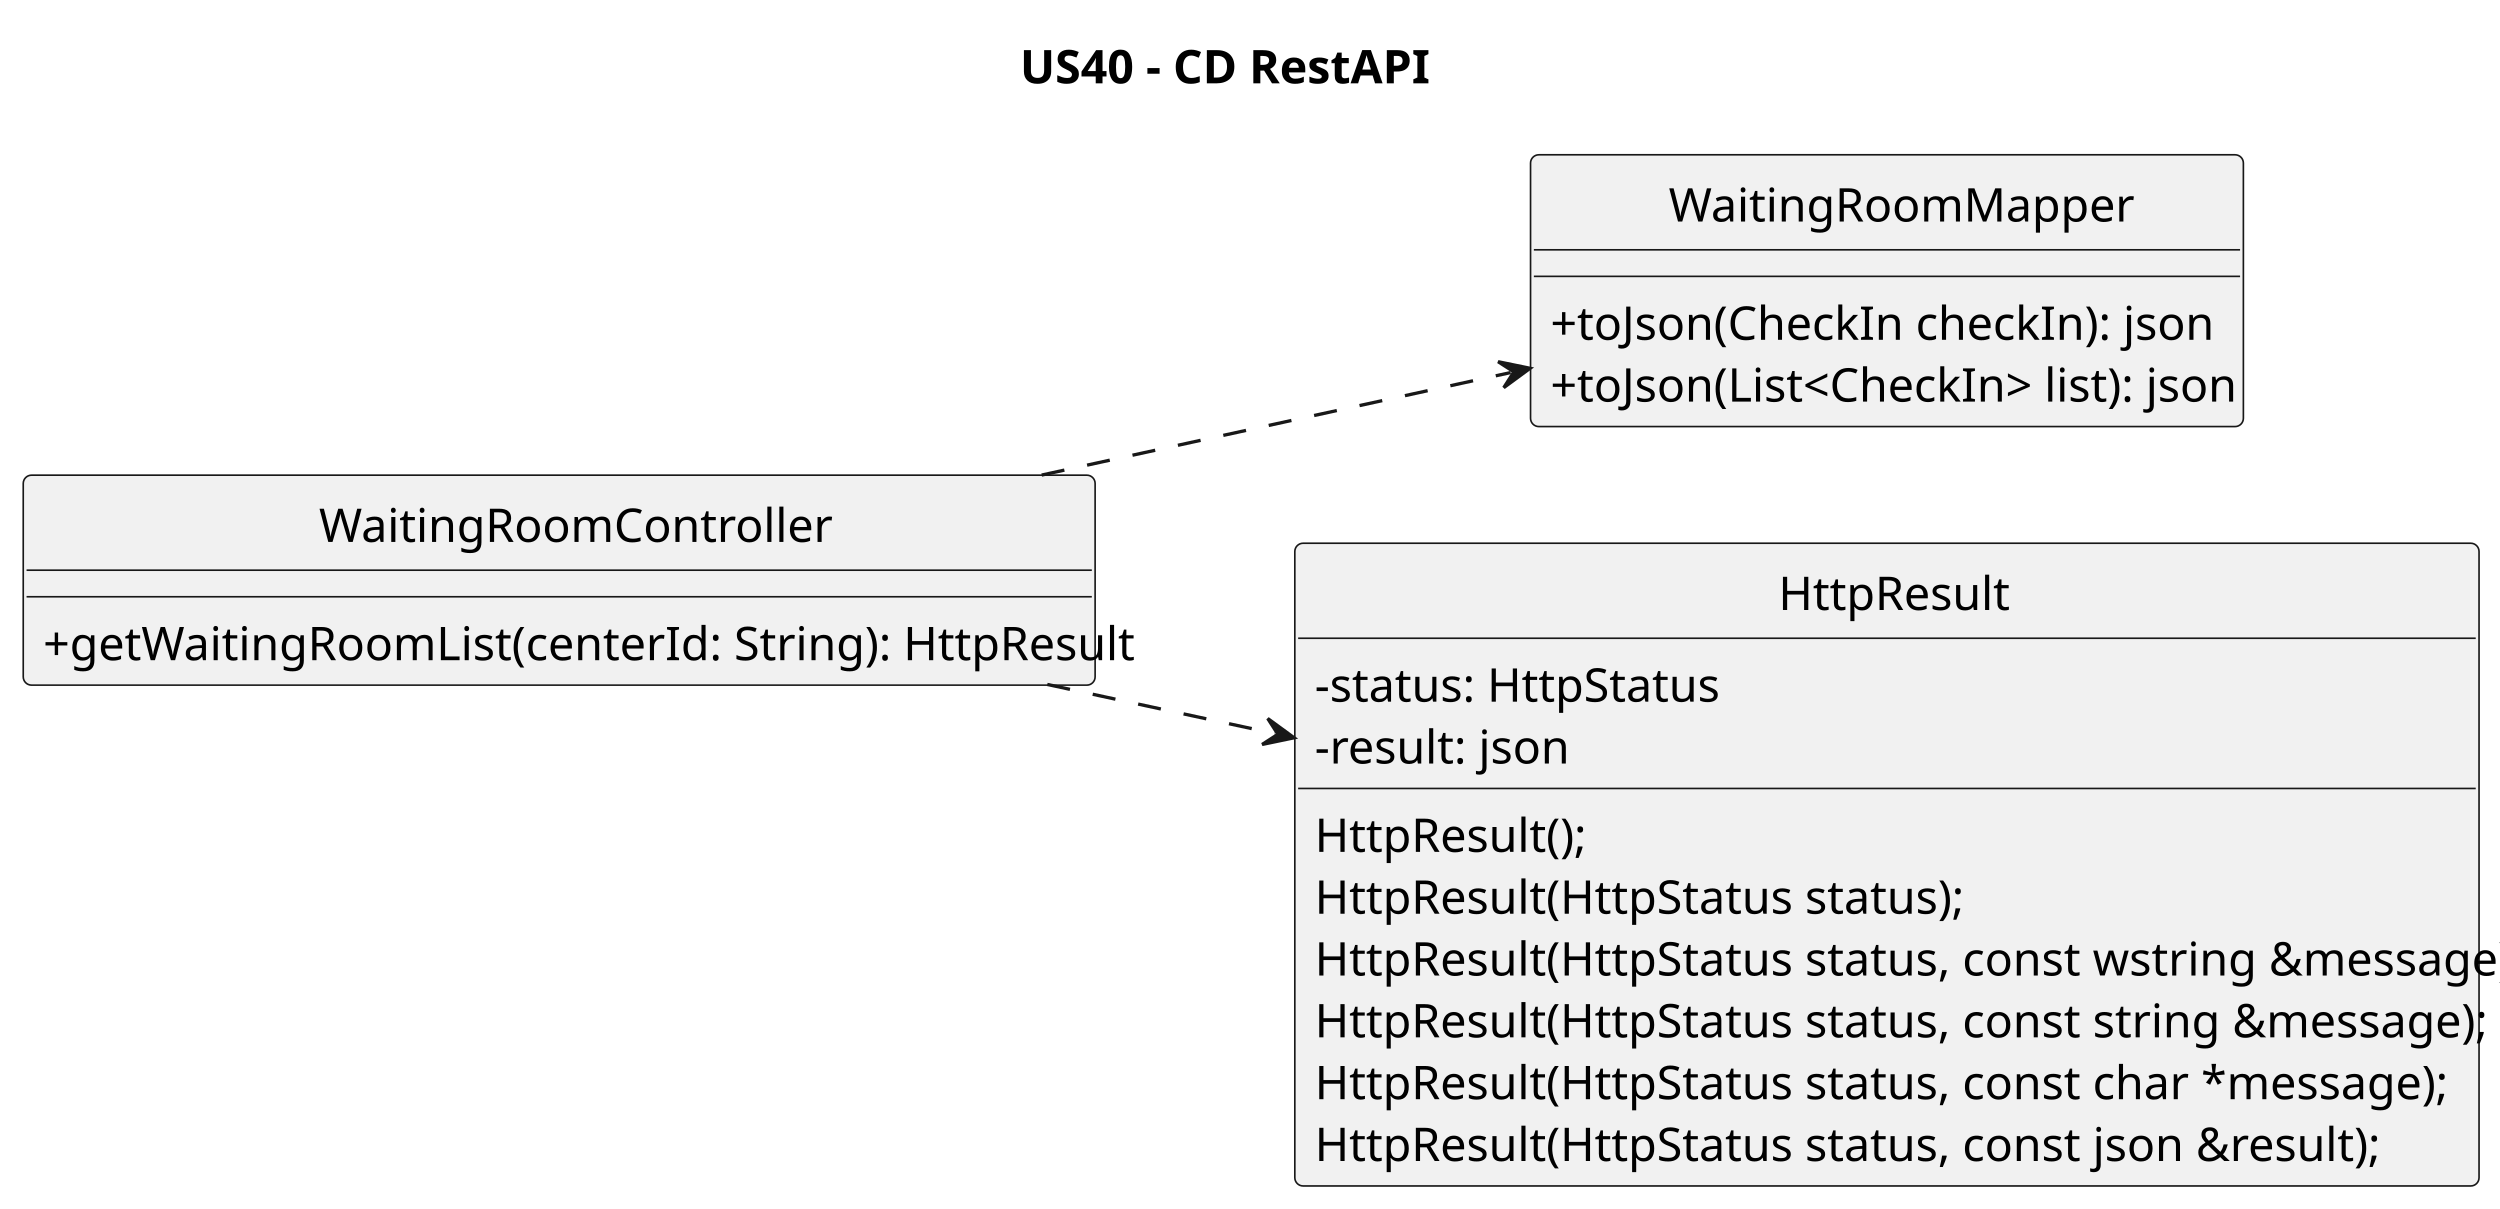
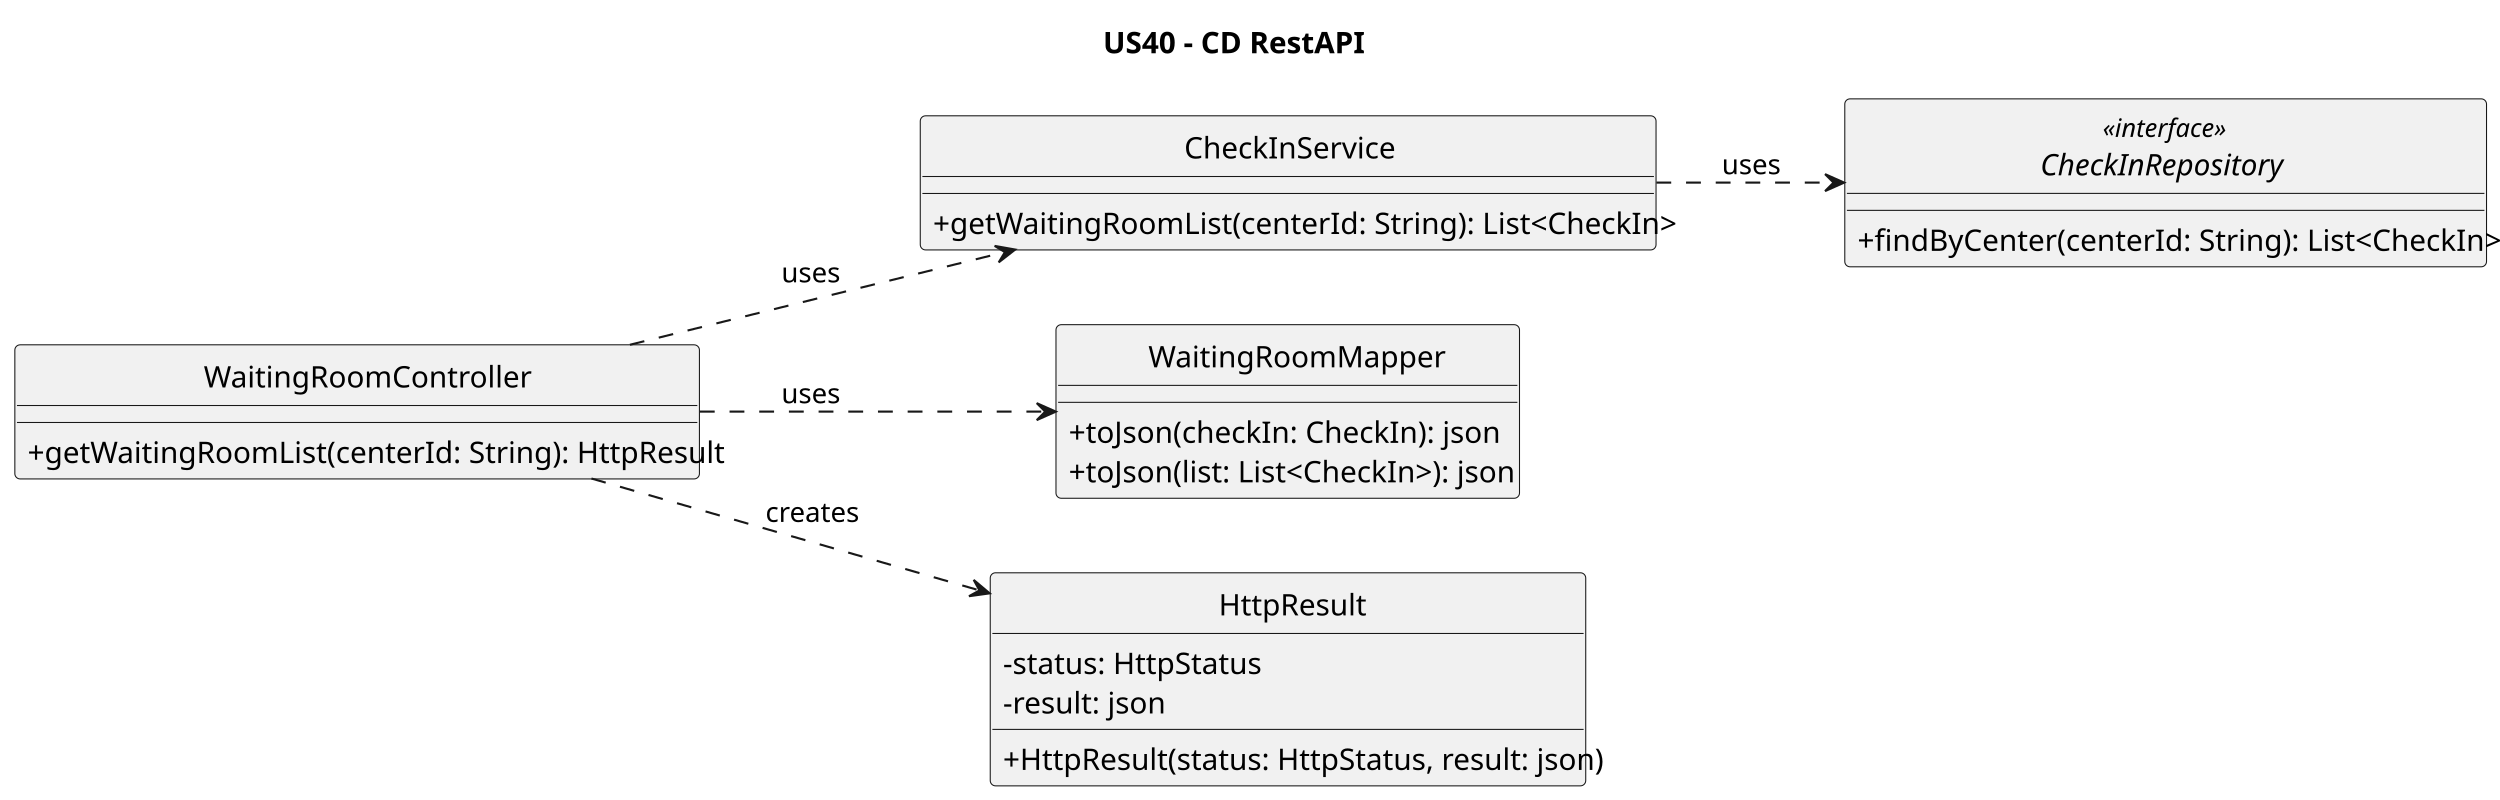
- <svg xmlns="http://www.w3.org/2000/svg" contentStyleType="text/css" data-diagram-type="CLASS" height="364px" preserveAspectRatio="none" style="width:753px;height:364px;background:#FFFFFF;" version="1.1" viewBox="0 0 753 364" width="753px" zoomAndPan="magnify">
+ <svg xmlns="http://www.w3.org/2000/svg" contentStyleType="text/css" data-diagram-type="CLASS" height="377px" preserveAspectRatio="none" style="width:1179px;height:377px;background:#FFFFFF;" version="1.1" viewBox="0 0 1179 377" width="1179px" zoomAndPan="magnify">
  <defs />
  <g>
-     <g class="title" data-source-line="7">
-       <text fill="#000000" font-family="sans-serif" font-size="14" font-weight="bold" lengthAdjust="spacing" textLength="125.255" x="307.217" y="25.107">US40 - CD RestAPI</text>
+     <g class="title" data-source-line="5">
+       <text fill="#000000" font-family="sans-serif" font-size="14" font-weight="bold" lengthAdjust="spacing" textLength="125.255" x="520.194" y="25.107">US40 - CD RestAPI</text>
    </g>
-     <g class="entity" data-entity="WaitingRoomController" data-source-line="9" data-uid="ent0002" id="entity_WaitingRoomController">
-       <rect fill="#F1F1F1" height="63.242" rx="2.5" ry="2.5" style="stroke:#181818;stroke-width:0.5;" width="322.851" x="7" y="143.121" />
-       <text fill="#000000" font-family="sans-serif" font-size="14" lengthAdjust="spacing" textLength="144.717" x="96.067" y="163.228">WaitingRoomController</text>
-       <line style="stroke:#181818;stroke-width:0.5;" x1="8" x2="328.851" y1="171.742" y2="171.742" />
-       <line style="stroke:#181818;stroke-width:0.5;" x1="8" x2="328.851" y1="179.742" y2="179.742" />
-       <text fill="#000000" font-family="sans-serif" font-size="14" lengthAdjust="spacing" textLength="310.851" x="13" y="198.85">+getWaitingRoomList(centerId: String): HttpResult</text>
+     <g class="entity" data-entity="WaitingRoomController" data-source-line="7" data-uid="ent0002" id="entity_WaitingRoomController">
+       <rect fill="#F1F1F1" height="63.242" rx="2.5" ry="2.5" style="stroke:#181818;stroke-width:0.5;" width="322.851" x="7" y="162.621" />
+       <text fill="#000000" font-family="sans-serif" font-size="14" lengthAdjust="spacing" textLength="144.717" x="96.067" y="182.728">WaitingRoomController</text>
+       <line style="stroke:#181818;stroke-width:0.5;" x1="8" x2="328.851" y1="191.242" y2="191.242" />
+       <line style="stroke:#181818;stroke-width:0.5;" x1="8" x2="328.851" y1="199.242" y2="199.242" />
+       <text fill="#000000" font-family="sans-serif" font-size="14" lengthAdjust="spacing" textLength="310.851" x="13" y="218.35">+getWaitingRoomList(centerId: String): HttpResult</text>
    </g>
-     <g class="entity" data-entity="WaitingRoomMapper" data-source-line="13" data-uid="ent0003" id="entity_WaitingRoomMapper">
-       <rect fill="#F1F1F1" height="81.863" rx="2.5" ry="2.5" style="stroke:#181818;stroke-width:0.5;" width="214.706" x="461" y="46.621" />
-       <text fill="#000000" font-family="sans-serif" font-size="14" lengthAdjust="spacing" textLength="131.496" x="502.605" y="66.728">WaitingRoomMapper</text>
-       <line style="stroke:#181818;stroke-width:0.5;" x1="462" x2="674.706" y1="75.242" y2="75.242" />
-       <line style="stroke:#181818;stroke-width:0.5;" x1="462" x2="674.706" y1="83.242" y2="83.242" />
-       <text fill="#000000" font-family="sans-serif" font-size="14" lengthAdjust="spacing" textLength="195.706" x="467" y="102.35">+toJson(CheckIn checkIn): json</text>
-       <text fill="#000000" font-family="sans-serif" font-size="14" lengthAdjust="spacing" textLength="202.706" x="467" y="120.971">+toJson(List&lt;CheckIn&gt; list): json</text>
+     <g class="entity" data-entity="CheckInService" data-source-line="11" data-uid="ent0003" id="entity_CheckInService">
+       <rect fill="#F1F1F1" height="63.242" rx="2.5" ry="2.5" style="stroke:#181818;stroke-width:0.5;" width="346.988" x="434" y="54.621" />
+       <text fill="#000000" font-family="sans-serif" font-size="14" lengthAdjust="spacing" textLength="98.041" x="558.474" y="74.728">CheckInService</text>
+       <line style="stroke:#181818;stroke-width:0.5;" x1="435" x2="779.988" y1="83.242" y2="83.242" />
+       <line style="stroke:#181818;stroke-width:0.5;" x1="435" x2="779.988" y1="91.242" y2="91.242" />
+       <text fill="#000000" font-family="sans-serif" font-size="14" lengthAdjust="spacing" textLength="334.988" x="440" y="110.35">+getWaitingRoomList(centerId: String): List&lt;CheckIn&gt;</text>
    </g>
-     <g class="entity" data-entity="HttpResult" data-source-line="18" data-uid="ent0004" id="entity_HttpResult">
-       <rect fill="#F1F1F1" height="193.59" rx="2.5" ry="2.5" style="stroke:#181818;stroke-width:0.5;" width="356.688" x="390" y="163.621" />
-       <text fill="#000000" font-family="sans-serif" font-size="14" lengthAdjust="spacing" textLength="65.358" x="535.665" y="183.728">HttpResult</text>
-       <line style="stroke:#181818;stroke-width:0.5;" x1="391" x2="745.688" y1="192.242" y2="192.242" />
-       <text fill="#000000" font-family="sans-serif" font-size="14" lengthAdjust="spacing" textLength="115.158" x="396" y="211.35">-status: HttpStatus</text>
-       <text fill="#000000" font-family="sans-serif" font-size="14" lengthAdjust="spacing" textLength="72.358" x="396" y="229.971">-result: json</text>
-       <line style="stroke:#181818;stroke-width:0.5;" x1="391" x2="745.688" y1="237.484" y2="237.484" />
-       <text fill="#000000" font-family="sans-serif" font-size="14" lengthAdjust="spacing" textLength="78.572" x="396" y="256.592">HttpResult();</text>
-       <text fill="#000000" font-family="sans-serif" font-size="14" lengthAdjust="spacing" textLength="185.179" x="396" y="275.213">HttpResult(HttpStatus status);</text>
-       <text fill="#000000" font-family="sans-serif" font-size="14" lengthAdjust="spacing" textLength="344.688" x="396" y="293.834">HttpResult(HttpStatus status, const wstring &amp;message);</text>
-       <text fill="#000000" font-family="sans-serif" font-size="14" lengthAdjust="spacing" textLength="334.578" x="396" y="312.455">HttpResult(HttpStatus status, const string &amp;message);</text>
-       <text fill="#000000" font-family="sans-serif" font-size="14" lengthAdjust="spacing" textLength="323.688" x="396" y="331.076">HttpResult(HttpStatus status, const char *message);</text>
-       <text fill="#000000" font-family="sans-serif" font-size="14" lengthAdjust="spacing" textLength="303.454" x="396" y="349.697">HttpResult(HttpStatus status, const json &amp;result);</text>
+     <g class="entity" data-entity="CheckInRepository" data-source-line="15" data-uid="ent0004" id="entity_CheckInRepository">
+       <rect fill="#F1F1F1" height="79.203" rx="2.5" ry="2.5" style="stroke:#181818;stroke-width:0.5;" width="302.644" x="870" y="46.621" />
+       <text fill="#000000" font-family="sans-serif" font-size="12" font-style="italic" lengthAdjust="spacing" textLength="59.373" x="991.635" y="64.57">«interface»</text>
+       <text fill="#000000" font-family="sans-serif" font-size="14" font-style="italic" lengthAdjust="spacing" textLength="118.275" x="962.184" y="82.689">CheckInRepository</text>
+       <line style="stroke:#181818;stroke-width:0.5;" x1="871" x2="1171.644" y1="91.203" y2="91.203" />
+       <line style="stroke:#181818;stroke-width:0.5;" x1="871" x2="1171.644" y1="99.203" y2="99.203" />
+       <text fill="#000000" font-family="sans-serif" font-size="14" lengthAdjust="spacing" textLength="290.644" x="876" y="118.311">+findByCenter(centerId: String): List&lt;CheckIn&gt;</text>
    </g>
-     <g class="link" data-entity-1="WaitingRoomController" data-entity-2="WaitingRoomMapper" data-source-line="30" data-uid="lnk5" id="link_WaitingRoomController_WaitingRoomMapper">
-       <path codeLine="30" d="M313.75,143.091 C362.36,132.461 409.828,122.082 455.008,112.212" fill="none" id="WaitingRoomController-to-WaitingRoomMapper" style="stroke:#181818;stroke-width:1;stroke-dasharray:7,7;" />
-       <polygon fill="#181818" points="460.87,110.931,451.224,108.944,455.985,111.998,452.931,116.76,460.87,110.931" style="stroke:#181818;stroke-width:1;" />
+     <g class="entity" data-entity="WaitingRoomMapper" data-source-line="19" data-uid="ent0005" id="entity_WaitingRoomMapper">
+       <rect fill="#F1F1F1" height="81.863" rx="2.5" ry="2.5" style="stroke:#181818;stroke-width:0.5;" width="218.596" x="498" y="153.121" />
+       <text fill="#000000" font-family="sans-serif" font-size="14" lengthAdjust="spacing" textLength="131.496" x="541.55" y="173.228">WaitingRoomMapper</text>
+       <line style="stroke:#181818;stroke-width:0.5;" x1="499" x2="715.596" y1="181.742" y2="181.742" />
+       <line style="stroke:#181818;stroke-width:0.5;" x1="499" x2="715.596" y1="189.742" y2="189.742" />
+       <text fill="#000000" font-family="sans-serif" font-size="14" lengthAdjust="spacing" textLength="199.596" x="504" y="208.85">+toJson(checkIn: CheckIn): json</text>
+       <text fill="#000000" font-family="sans-serif" font-size="14" lengthAdjust="spacing" textLength="206.596" x="504" y="227.471">+toJson(list: List&lt;CheckIn&gt;): json</text>
    </g>
-     <g class="link" data-entity-1="WaitingRoomController" data-entity-2="HttpResult" data-source-line="31" data-uid="lnk6" id="link_WaitingRoomController_HttpResult">
-       <path codeLine="31" d="M315.44,206.151 C339.62,211.381 359.065,215.584 383.925,220.954" fill="none" id="WaitingRoomController-to-HttpResult" style="stroke:#181818;stroke-width:1;stroke-dasharray:7,7;" />
-       <polygon fill="#181818" points="389.79,222.221,381.837,216.411,384.903,221.165,380.148,224.231,389.79,222.221" style="stroke:#181818;stroke-width:1;" />
+     <g class="entity" data-entity="HttpResult" data-source-line="24" data-uid="ent0006" id="entity_HttpResult">
+       <rect fill="#F1F1F1" height="100.484" rx="2.5" ry="2.5" style="stroke:#181818;stroke-width:0.5;" width="280.83" x="467" y="270.121" />
+       <text fill="#000000" font-family="sans-serif" font-size="14" lengthAdjust="spacing" textLength="65.358" x="574.736" y="290.228">HttpResult</text>
+       <line style="stroke:#181818;stroke-width:0.5;" x1="468" x2="746.83" y1="298.742" y2="298.742" />
+       <text fill="#000000" font-family="sans-serif" font-size="14" lengthAdjust="spacing" textLength="115.158" x="473" y="317.85">-status: HttpStatus</text>
+       <text fill="#000000" font-family="sans-serif" font-size="14" lengthAdjust="spacing" textLength="72.358" x="473" y="336.471">-result: json</text>
+       <line style="stroke:#181818;stroke-width:0.5;" x1="468" x2="746.83" y1="343.984" y2="343.984" />
+       <text fill="#000000" font-family="sans-serif" font-size="14" lengthAdjust="spacing" textLength="268.83" x="473" y="363.092">+HttpResult(status: HttpStatus, result: json)</text>
+     </g>
+     <g class="link" data-entity-1="WaitingRoomController" data-entity-2="CheckInService" data-source-line="30" data-uid="lnk7" id="link_WaitingRoomController_CheckInService">
+       <path codeLine="30" d="M297.07,162.591 C354.26,148.461 415.735,133.271 472.945,119.131" fill="none" id="WaitingRoomController-to-CheckInService" style="stroke:#181818;stroke-width:1;stroke-dasharray:7,7;" />
+       <polygon fill="#181818" points="478.77,117.691,469.073,115.967,473.916,118.891,470.993,123.734,478.77,117.691" style="stroke:#181818;stroke-width:1;" />
+       <text fill="#000000" font-family="sans-serif" font-size="13" lengthAdjust="spacing" textLength="27.46" x="368.5" y="133.149">uses</text>
+     </g>
+     <g class="link" data-entity-1="WaitingRoomController" data-entity-2="WaitingRoomMapper" data-source-line="31" data-uid="lnk8" id="link_WaitingRoomController_WaitingRoomMapper">
+       <path codeLine="31" d="M330.05,194.121 C385.93,194.121 441.26,194.121 491.92,194.121" fill="none" id="WaitingRoomController-to-WaitingRoomMapper" style="stroke:#181818;stroke-width:1;stroke-dasharray:7,7;" />
+       <polygon fill="#181818" points="497.92,194.121,488.92,190.121,492.92,194.121,488.92,198.121,497.92,194.121" style="stroke:#181818;stroke-width:1;" />
+       <text fill="#000000" font-family="sans-serif" font-size="13" lengthAdjust="spacing" textLength="27.46" x="368.5" y="190.149">uses</text>
+     </g>
+     <g class="link" data-entity-1="WaitingRoomController" data-entity-2="HttpResult" data-source-line="32" data-uid="lnk9" id="link_WaitingRoomController_HttpResult">
+       <path codeLine="32" d="M278.93,225.671 C335.81,242.071 400.195,260.639 460.965,278.159" fill="none" id="WaitingRoomController-to-HttpResult" style="stroke:#181818;stroke-width:1;stroke-dasharray:7,7;" />
+       <polygon fill="#181818" points="466.73,279.821,459.19,273.485,461.926,278.436,456.974,281.171,466.73,279.821" style="stroke:#181818;stroke-width:1;" />
+       <text fill="#000000" font-family="sans-serif" font-size="13" lengthAdjust="spacing" textLength="42.631" x="361" y="246.149">creates</text>
+     </g>
+     <g class="link" data-entity-1="CheckInService" data-entity-2="CheckInRepository" data-source-line="33" data-uid="lnk10" id="link_CheckInService_CheckInRepository">
+       <path codeLine="33" d="M781.14,86.121 C810.55,86.121 834.9,86.121 863.7,86.121" fill="none" id="CheckInService-to-CheckInRepository" style="stroke:#181818;stroke-width:1;stroke-dasharray:7,7;" />
+       <polygon fill="#181818" points="869.7,86.121,860.7,82.121,864.7,86.121,860.7,90.121,869.7,86.121" style="stroke:#181818;stroke-width:1;" />
+       <text fill="#000000" font-family="sans-serif" font-size="13" lengthAdjust="spacing" textLength="27.46" x="812" y="82.149">uses</text>
    </g>
  </g>
</svg>
